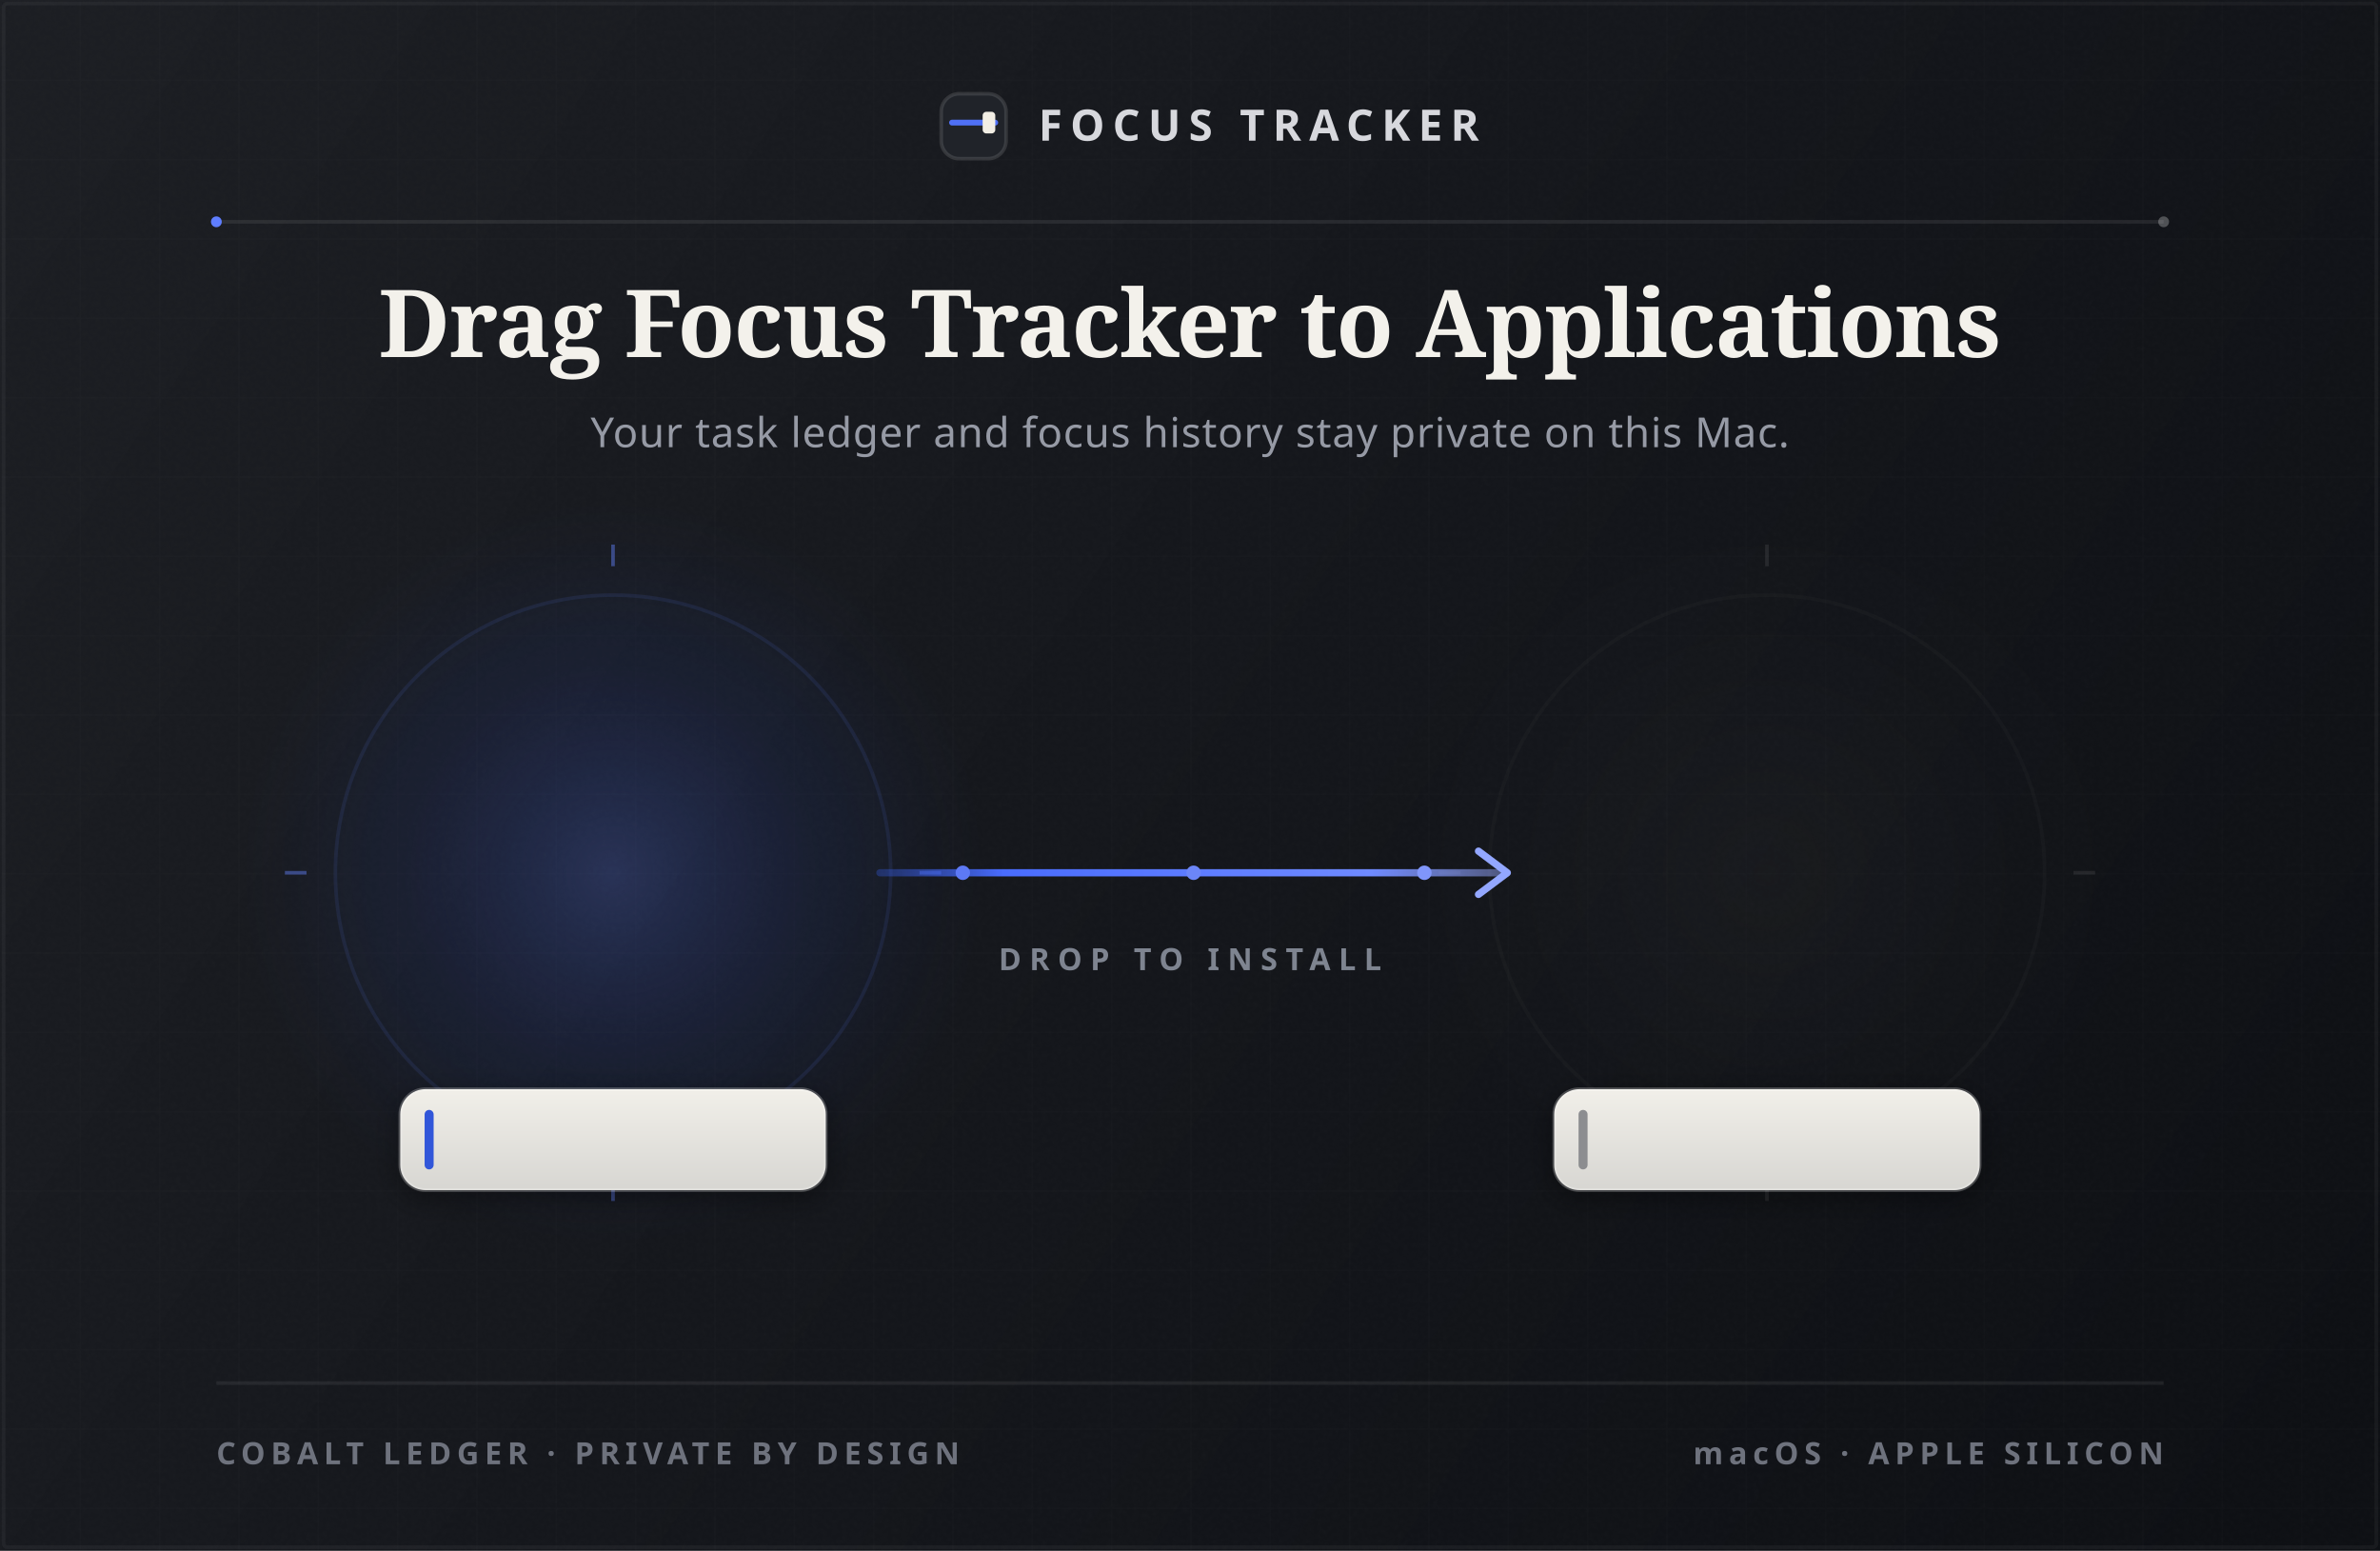
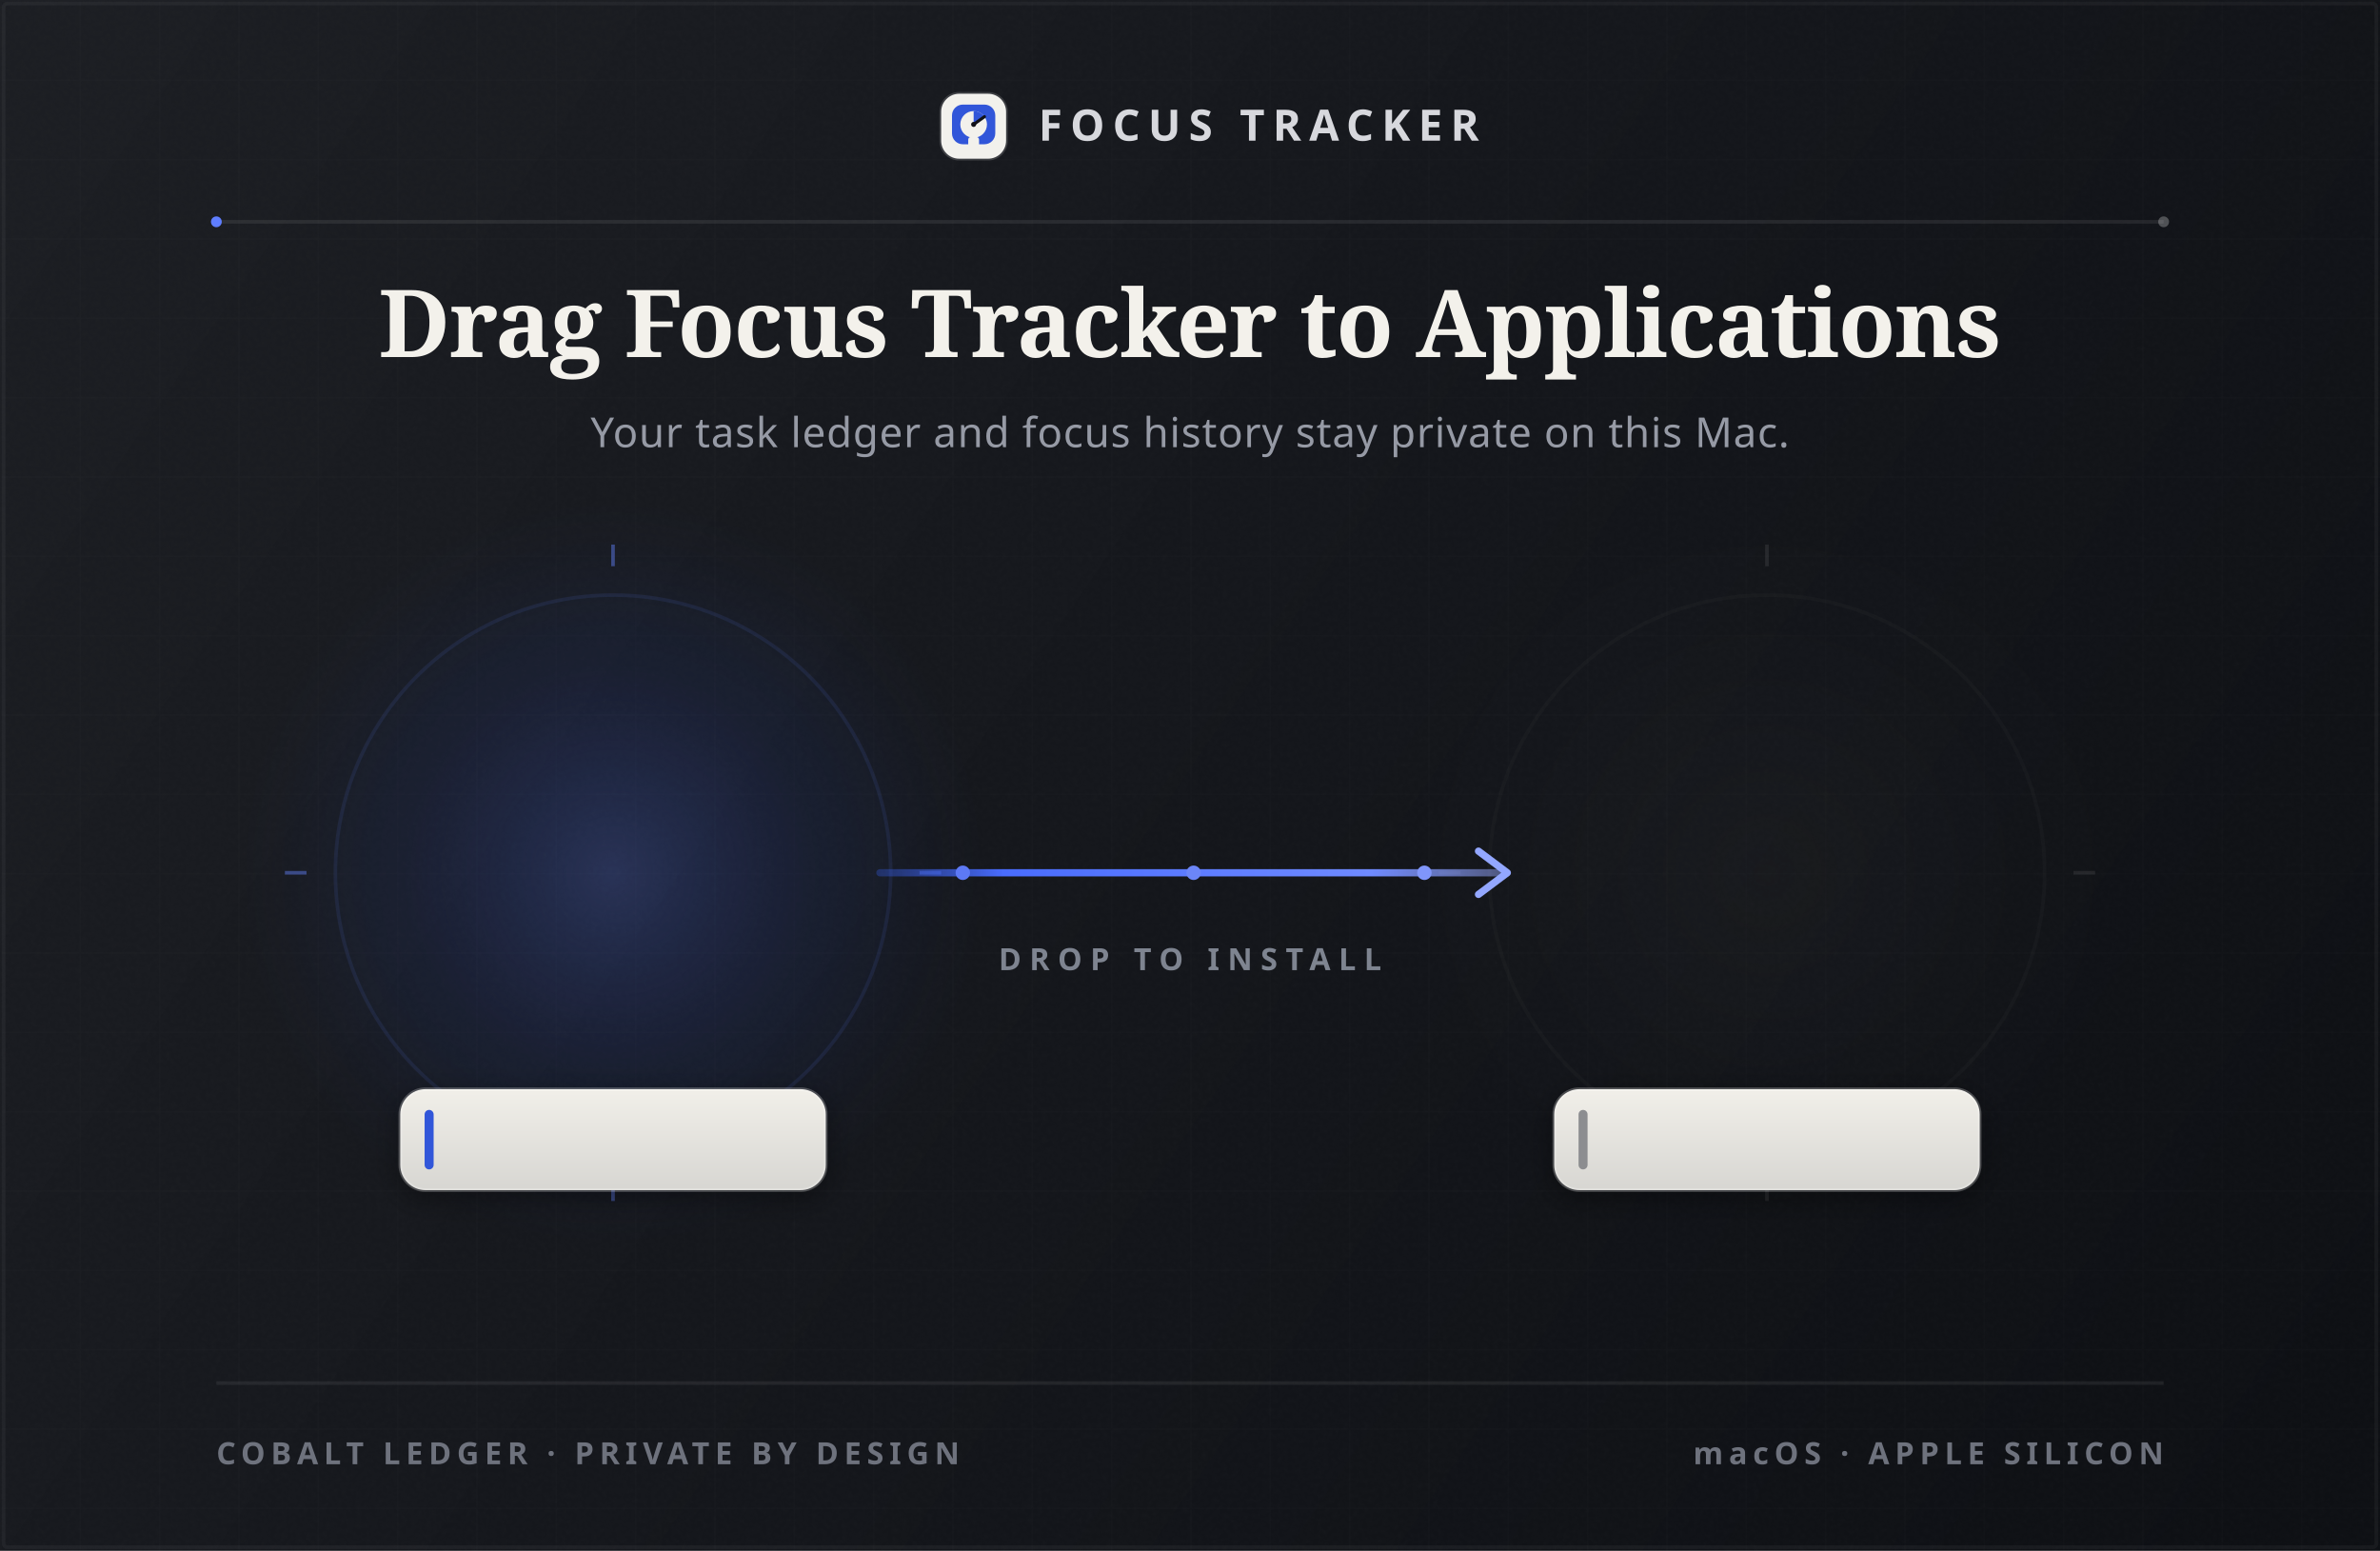
<svg xmlns="http://www.w3.org/2000/svg" width="660" height="430" viewBox="0 0 660 430">
  <defs>
    <linearGradient id="canvas" x1="28" y1="8" x2="632" y2="422" gradientUnits="userSpaceOnUse">
      <stop offset="0" stop-color="#1b1d22" />
      <stop offset="0.46" stop-color="#14161b" />
      <stop offset="1" stop-color="#0d0f13" />
    </linearGradient>
    <radialGradient id="leftHalo" cx="0.5" cy="0.5" r="0.5">
      <stop offset="0" stop-color="#6683ff" stop-opacity="0.24" />
      <stop offset="0.56" stop-color="#3156d9" stop-opacity="0.085" />
      <stop offset="1" stop-color="#3156d9" stop-opacity="0" />
    </radialGradient>
    <radialGradient id="rightHalo" cx="0.5" cy="0.5" r="0.5">
      <stop offset="0" stop-color="#f3efe5" stop-opacity="0.028" />
      <stop offset="0.65" stop-color="#f3efe5" stop-opacity="0.006" />
      <stop offset="1" stop-color="#f3efe5" stop-opacity="0" />
    </radialGradient>
    <linearGradient id="gate" x1="243" y1="0" x2="419" y2="0" gradientUnits="userSpaceOnUse">
      <stop offset="0" stop-color="#3156d9" stop-opacity="0.34" />
      <stop offset="0.2" stop-color="#496cff" />
      <stop offset="0.78" stop-color="#6f8aff" />
      <stop offset="1" stop-color="#9aabff" stop-opacity="0.4" />
    </linearGradient>
    <linearGradient id="labelPlate" x1="0" y1="0" x2="0" y2="1">
      <stop offset="0" stop-color="#f1efe9" />
      <stop offset="1" stop-color="#d7d6d2" />
    </linearGradient>
    <pattern id="ledger" width="22" height="22" patternUnits="userSpaceOnUse">
      <path d="M22 0H0V22" fill="none" stroke="#ffffff" stroke-opacity="0.018" stroke-width="1" />
    </pattern>
    <filter id="grain" x="-10%" y="-10%" width="120%" height="120%" color-interpolation-filters="sRGB">
      <feTurbulence type="fractalNoise" baseFrequency="0.72" numOctaves="4" seed="37" result="noise" />
      <feColorMatrix in="noise" type="saturate" values="0" result="mono" />
      <feComponentTransfer in="mono">
        <feFuncA type="table" tableValues="0 0.045" />
      </feComponentTransfer>
    </filter>
    <filter id="gateGlow" x="-30%" y="-1000%" width="160%" height="2100%" color-interpolation-filters="sRGB">
      <feGaussianBlur stdDeviation="4.5" />
    </filter>
    <filter id="plateShadow" x="-20%" y="-70%" width="140%" height="240%" color-interpolation-filters="sRGB">
      <feGaussianBlur in="SourceAlpha" stdDeviation="4" result="blur" />
      <feOffset in="blur" dy="2" result="offsetBlur" />
      <feFlood flood-color="#000000" flood-opacity="0.42" result="shadowColor" />
      <feComposite in="shadowColor" in2="offsetBlur" operator="in" result="shadow" />
      <feMerge>
        <feMergeNode in="shadow" />
        <feMergeNode in="SourceGraphic" />
      </feMerge>
    </filter>
  </defs>
  <rect width="660" height="430" fill="url(#canvas)" />
  <rect x="1" y="1" width="658" height="428" rx="1" fill="none" stroke="#ffffff" stroke-opacity="0.045" />
  <rect width="660" height="430" fill="url(#ledger)" opacity="0.42" />
  <rect width="660" height="430" fill="#ffffff" filter="url(#grain)" opacity="0.52" />
  <g transform="translate(330 35)">
-     <rect x="-69" y="-9" width="18" height="18" rx="5" fill="#202329" stroke="#ffffff" stroke-opacity="0.12" />
-     <path d="M-66 -1H-54" stroke="#4f70f5" stroke-width="1.6" stroke-linecap="round" />
-     <rect x="-57.5" y="-4" width="3.5" height="6" rx="1" fill="#f2eee4" />
+     <rect x="-69" y="-9" width="18" height="18" rx="5" fill="#f2f1ec" stroke="#ffffff" stroke-opacity="0.16" />
+     <rect x="-66" y="-6" width="12" height="11" rx="3" fill="#3156d9" />
+     <rect x="-61.5" y="3" width="3" height="4" rx=".7" fill="#f2f1ec" />
+     <circle cx="-60" cy="-.5" r="3.7" fill="#f2f1ec" />
+     <path d="M-60-.5V-4.2A3.7 3.7 0 0 1-57-2.65Z" fill="#3156d9" />
+     <path d="M-60-.5-57-2.65" stroke="#111218" stroke-width=".85" stroke-linecap="round" />
+     <circle cx="-60" cy="-.5" r=".7" fill="#111218" />
    <text x="-42" y="4" fill="#d7d8dd" font-family="Avenir Next, sans-serif" font-size="12" font-weight="600" letter-spacing="2.2">FOCUS TRACKER</text>
  </g>
  <line x1="60" y1="61.5" x2="600" y2="61.5" stroke="#ffffff" stroke-opacity="0.08" />
  <circle cx="60" cy="61.5" r="1.5" fill="#5f7eff" />
  <circle cx="600" cy="61.5" r="1.5" fill="#ffffff" fill-opacity="0.26" />
  <text x="330" y="99" fill="#f3f1eb" text-anchor="middle" font-family="'.New York', 'New York', Georgia, serif" font-size="26" font-weight="600" letter-spacing="-0.35">
    Drag Focus Tracker to Applications
  </text>
  <text x="330" y="124" fill="#969aa5" text-anchor="middle" font-family="Avenir Next, sans-serif" font-size="11.5" font-weight="500" letter-spacing="0.25">
    Your task ledger and focus history stay private on this Mac.
  </text>
  <circle cx="170" cy="242" r="103" fill="url(#leftHalo)" />
  <circle cx="490" cy="242" r="103" fill="url(#rightHalo)" />
  <circle cx="170" cy="242" r="77" fill="#3156d9" fill-opacity="0.018" stroke="#5f7cf2" stroke-opacity="0.11" />
  <circle cx="490" cy="242" r="77" fill="none" stroke="#ffffff" stroke-opacity="0.022" />
  <path d="M170 151V157M170 327V333M79 242H85M255 242H261" stroke="#6380fa" stroke-opacity="0.46" />
  <path d="M490 151V157M490 327V333M399 242H405M575 242H581" stroke="#ffffff" stroke-opacity="0.08" />
  <path d="M244 242H420" stroke="#3156d9" stroke-opacity="0.28" stroke-width="10" stroke-linecap="round" filter="url(#gateGlow)" />
  <path d="M244 242H416" stroke="url(#gate)" stroke-width="2" stroke-linecap="round" />
  <path d="M410 236L418 242L410 248" fill="none" stroke="#93a7ff" stroke-width="2" stroke-linecap="round" stroke-linejoin="round" />
  <circle cx="267" cy="242" r="2" fill="#5d79f5" />
  <circle cx="331" cy="242" r="2" fill="#6c86f8" />
  <circle cx="395" cy="242" r="2" fill="#8096fa" />
  <text x="330" y="269" fill="#7e8490" text-anchor="middle" font-family="Avenir Next, sans-serif" font-size="8.5" font-weight="600" letter-spacing="2.25">
    DROP TO INSTALL
  </text>
  <g filter="url(#plateShadow)">
    <rect x="111" y="302" width="118" height="28" rx="7" fill="url(#labelPlate)" stroke="#ffffff" stroke-opacity="0.24" />
    <rect x="431" y="302" width="118" height="28" rx="7" fill="url(#labelPlate)" stroke="#ffffff" stroke-opacity="0.24" />
  </g>
  <path d="M119 309V323" stroke="#3156d9" stroke-width="2.5" stroke-linecap="round" />
  <path d="M439 309V323" stroke="#8c8d90" stroke-width="2.5" stroke-linecap="round" />
  <line x1="60" y1="383.5" x2="600" y2="383.5" stroke="#ffffff" stroke-opacity="0.07" />
  <text x="60" y="406" fill="#6e727d" font-family="Avenir Next, sans-serif" font-size="8.5" font-weight="600" letter-spacing="1.55">
    COBALT LEDGER · PRIVATE BY DESIGN
  </text>
  <text x="600" y="406" fill="#6e727d" text-anchor="end" font-family="Avenir Next, sans-serif" font-size="8.5" font-weight="600" letter-spacing="1.55">
    macOS · APPLE SILICON
  </text>
</svg>
